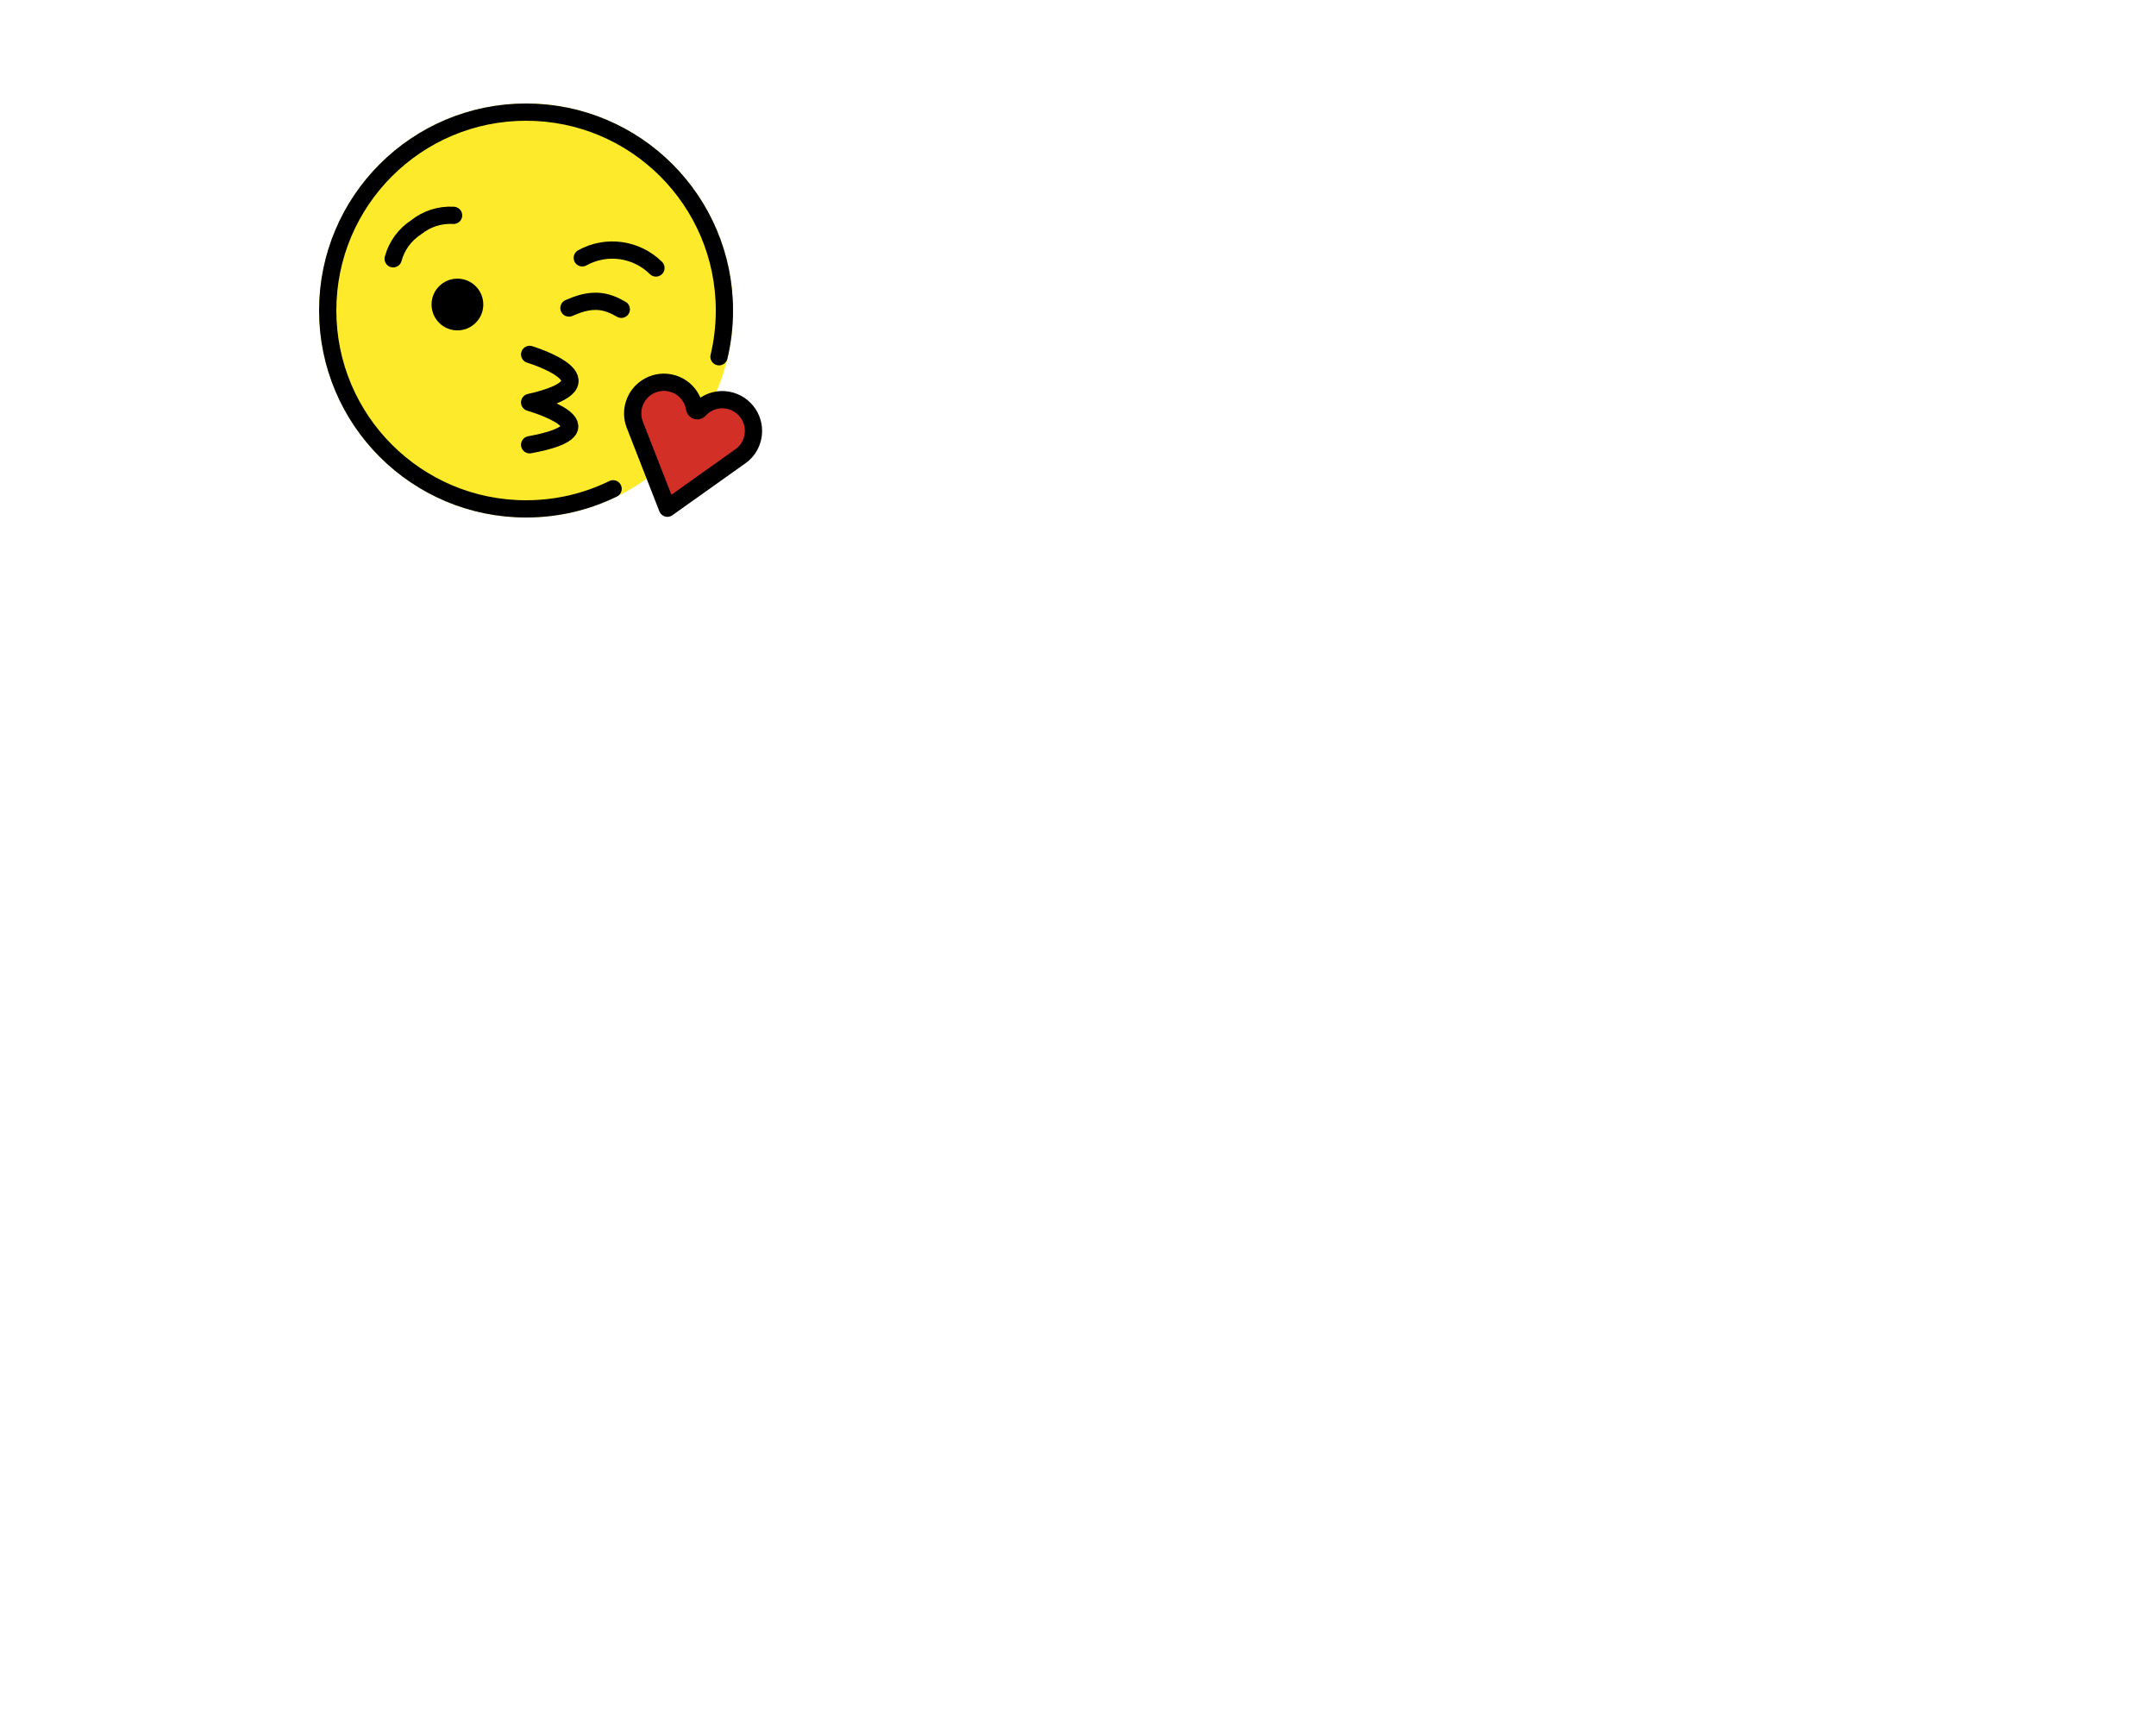
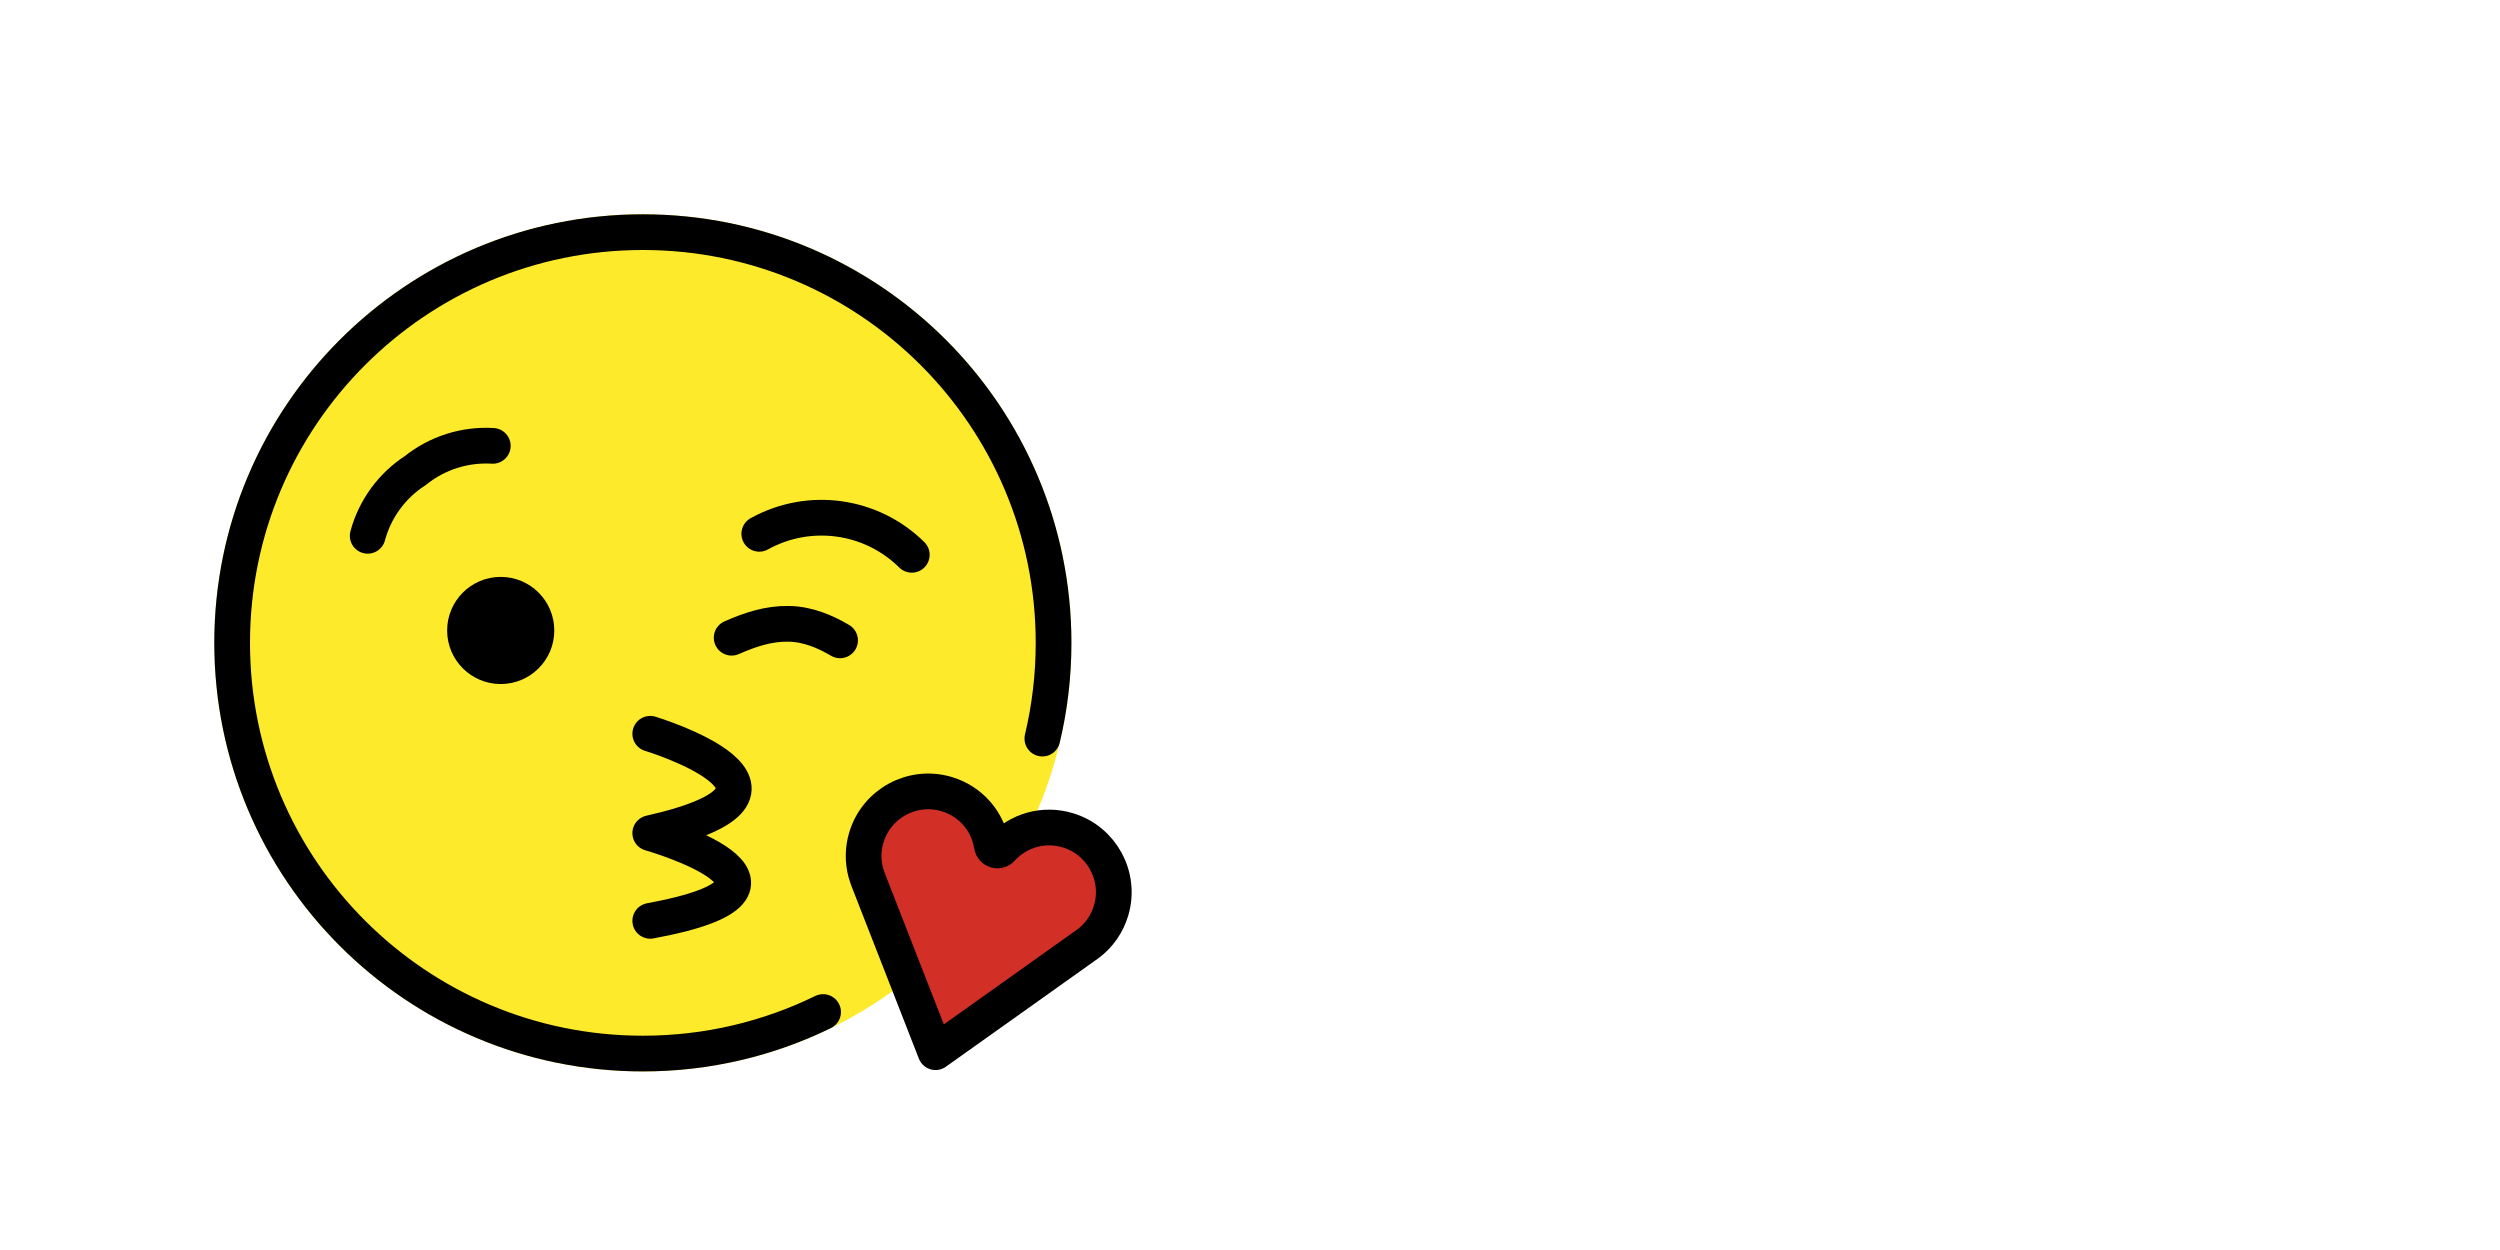
- <svg xmlns="http://www.w3.org/2000/svg" id="emoji" viewBox="0 0 200 200" width="500" height="400">
+ <svg xmlns="http://www.w3.org/2000/svg" id="emoji" viewBox="0 0 140 70">
  <rect id="my-rect" fill="#e5f9ff" x="0" y="0" rx="20" ry="20" />
  <g id="color">
    <circle cx="36" cy="36" r="24" fill="#FCEA2B" />
    <path fill="#D22F27" d="M53.013,44.47c-1.91-0.57-3.928,0.52-4.498,2.43c-0.19,0.636-0.202,1.31-0.034,1.948 l0.111,0.352l3.797,9.722l8.557-6.086c0.61-0.461,1.053-1.101,1.275-1.843c0.57-1.91-0.52-3.928-2.431-4.499 c-1.338-0.4-2.758-0.004-3.704,1.032c-0.081,0.089-0.206,0.124-0.321,0.089 c-0.115-0.034-0.2-0.132-0.22-0.251C55.322,45.979,54.352,44.87,53.013,44.47z" />
  </g>
  <g id="hair" />
  <g id="skin" />
  <g id="skin-shadow" />
  <g id="line">
    <path fill="none" stroke="#000000" stroke-linecap="round" stroke-linejoin="round" stroke-miterlimit="10" stroke-width="2" d="M20.591,30.005c0.407-1.508,1.358-2.81,2.67-3.656c1.223-0.985,2.769-1.475,4.335-1.381" />
    <path fill="none" stroke="#000000" stroke-linecap="round" stroke-linejoin="round" stroke-miterlimit="10" stroke-width="2" d="M51.06,31.069c-2.27-2.244-5.749-2.723-8.541-1.175" />
    <path fill="none" stroke="#000000" stroke-linecap="round" stroke-linejoin="round" stroke-miterlimit="10" stroke-width="2" d="M47.044,35.86c-0.806-0.471-1.775-0.909-2.88-0.926c-1.12-0.018-2.125,0.31-3.191,0.778" />
    <path fill="none" stroke="#000000" stroke-linecap="round" stroke-linejoin="round" stroke-miterlimit="10" stroke-width="2" d="M58.372,41.361C58.782,39.641,59,37.846,59,36c0-12.703-10.298-23-23-23c-12.703,0-23,10.297-23,23 c0,12.702,10.297,23,23,23c3.621,0,7.046-0.837,10.093-2.327" />
    <circle cx="28.04" cy="35.306" r="3" />
    <path fill="none" stroke="#000000" stroke-linecap="round" stroke-linejoin="round" stroke-miterlimit="10" stroke-width="2" d="M36.414,41.091c0,0,10.525,3.196,0,5.564c0,0,10.458,2.988,0,4.912" />
    <path fill="none" stroke="#000000" stroke-linecap="round" stroke-linejoin="round" stroke-miterlimit="10" stroke-width="2" d="M53.013,44.47c-1.91-0.57-3.928,0.52-4.498,2.43c-0.19,0.636-0.202,1.31-0.034,1.948l0.111,0.352l3.797,9.722 l8.557-6.086c0.61-0.461,1.053-1.101,1.275-1.843c0.57-1.91-0.52-3.928-2.431-4.499 c-1.338-0.4-2.758-0.004-3.704,1.032c-0.081,0.089-0.206,0.124-0.321,0.089 c-0.115-0.034-0.2-0.132-0.22-0.251C55.322,45.979,54.352,44.87,53.013,44.47z" />
  </g>
-   <text id="my-text" x="63" y="45" font-size="22" />
+   <text id="my-text" />
</svg>
